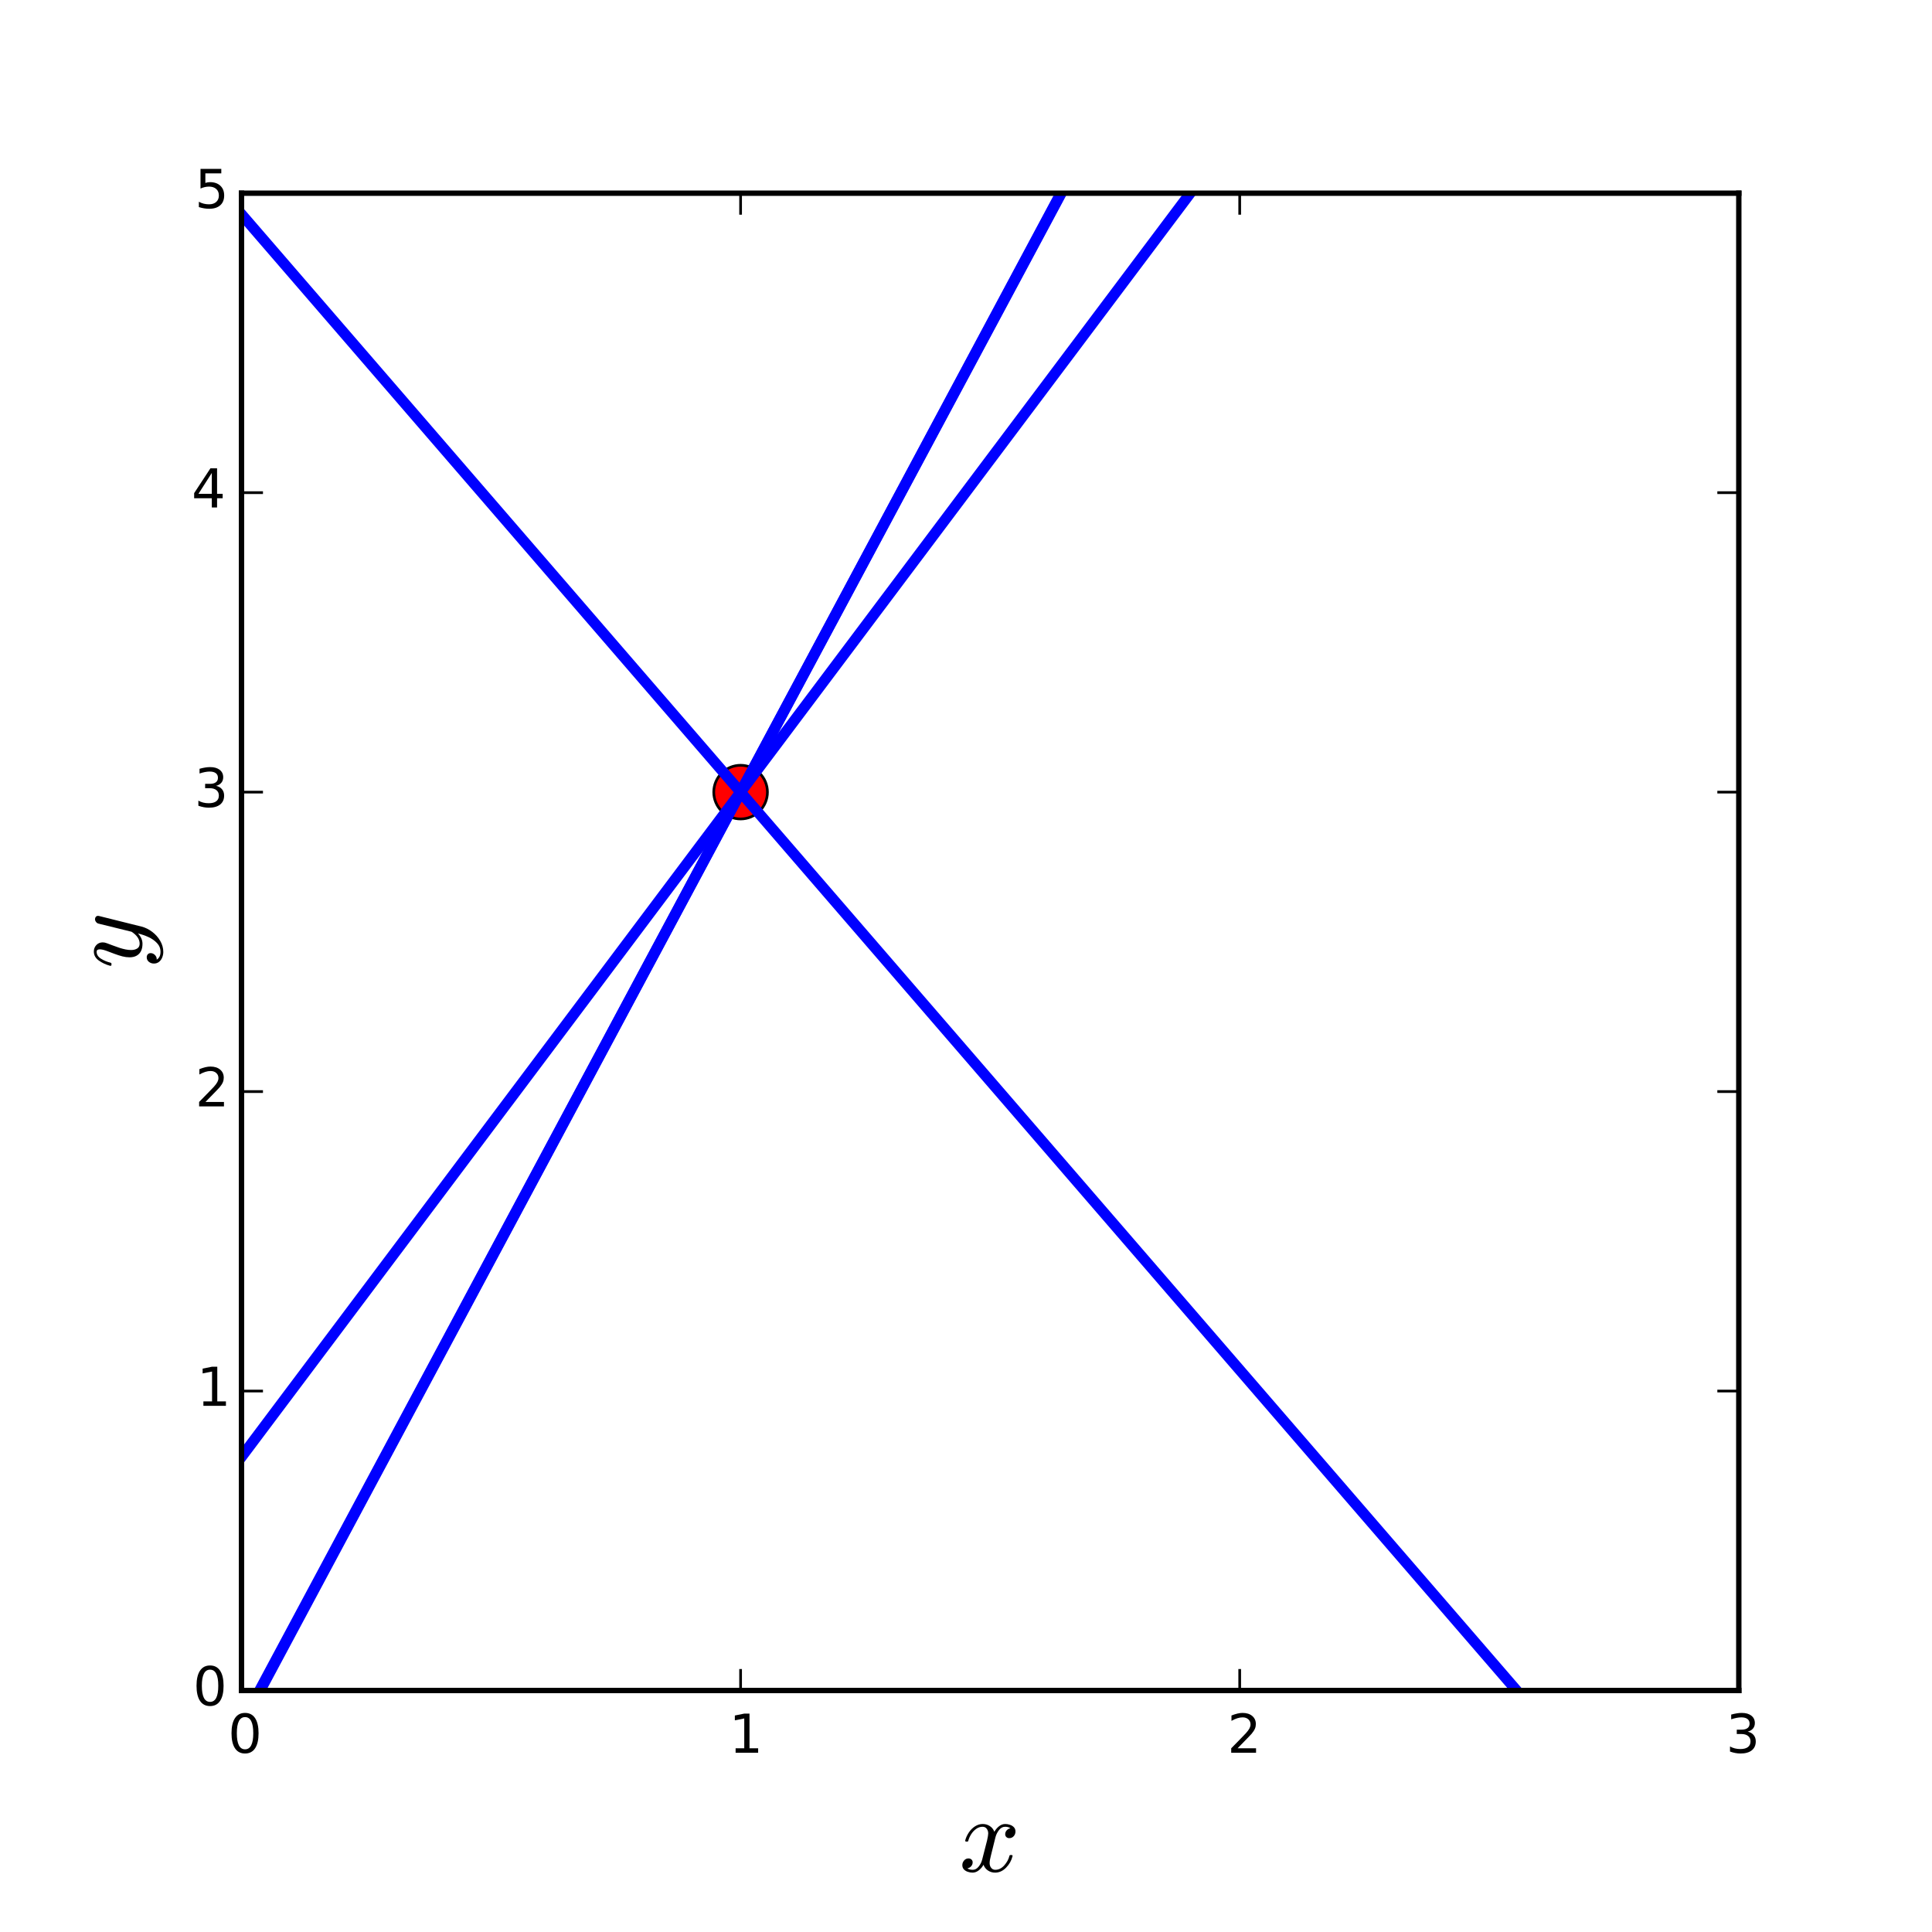
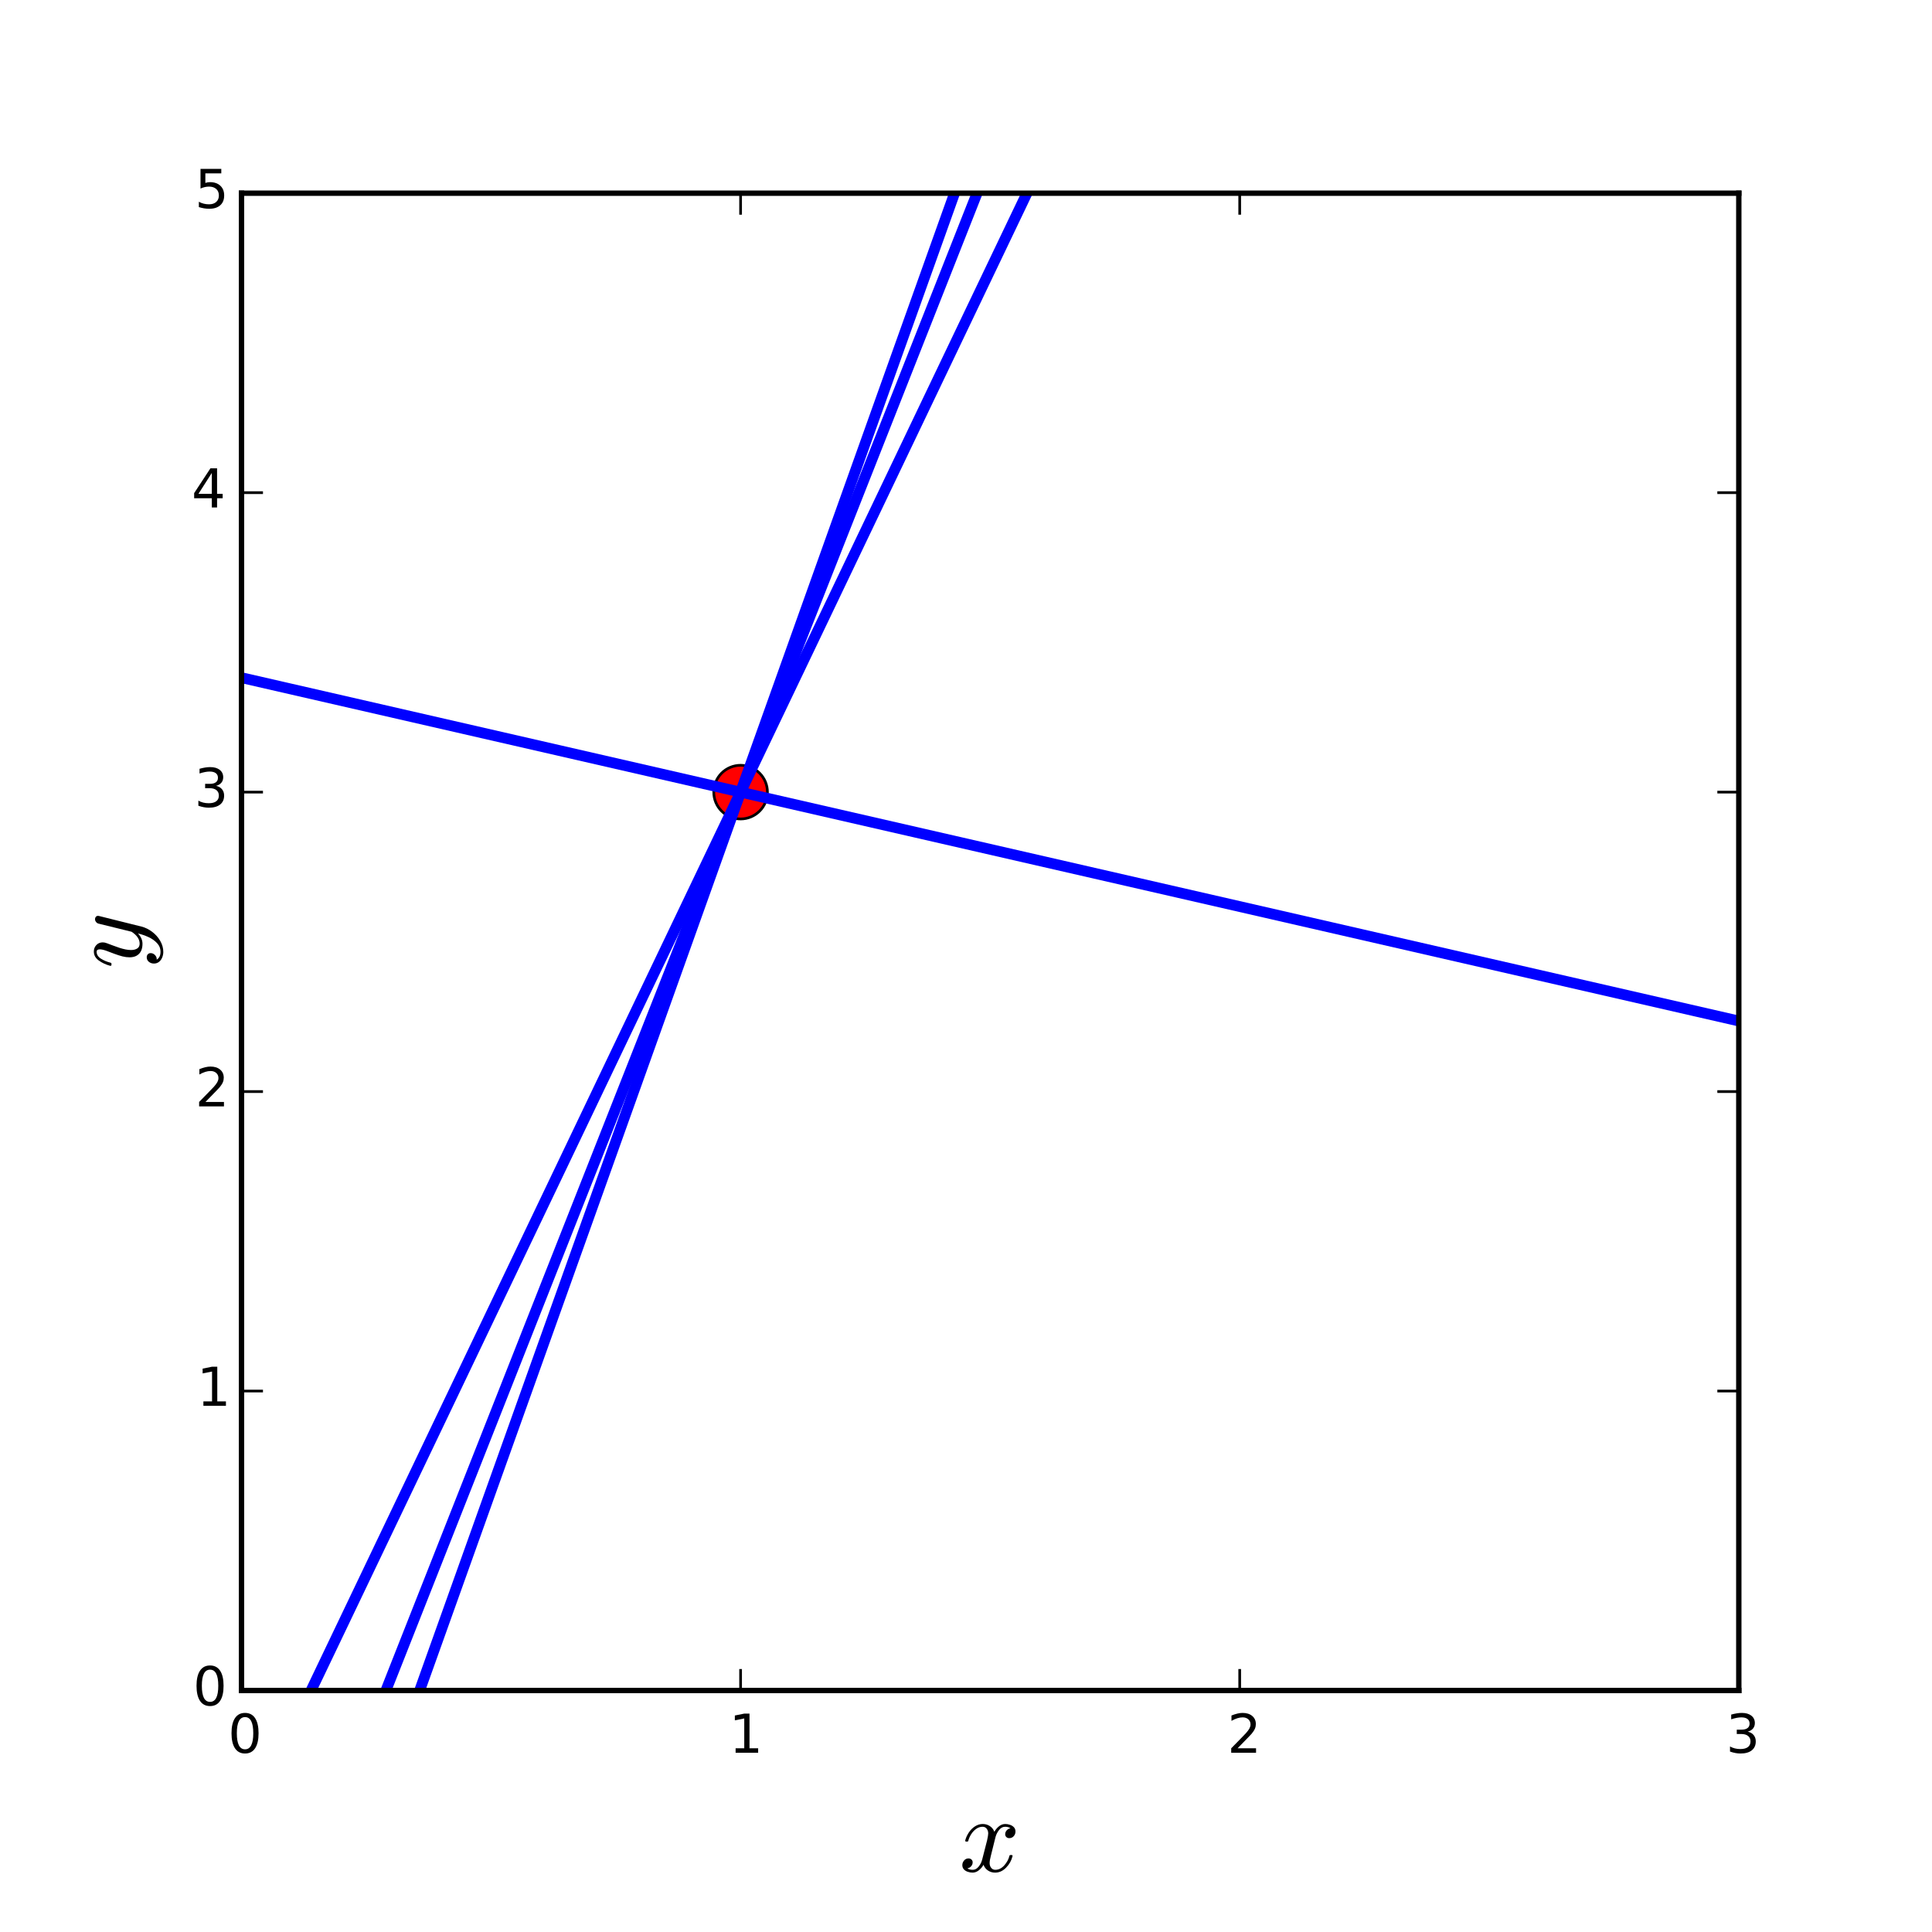
<svg xmlns="http://www.w3.org/2000/svg" xmlns:xlink="http://www.w3.org/1999/xlink" height="360pt" version="1.1" viewBox="0 0 360 360" width="360pt">
  <defs>
    <style type="text/css">
*{stroke-linecap:butt;stroke-linejoin:round;}
  </style>
  </defs>
  <g id="figure_1">
    <g id="patch_1">
      <path d=" M0 360 L360 360 L360 0 L0 0 z " style="fill:#ffffff;" />
    </g>
    <g id="axes_1">
      <g id="patch_2">
        <path d=" M45 315 L324 315 L324 36 L45 36 z " style="fill:#ffffff;" />
      </g>
      <g id="line2d_1">
        <defs>
          <path d=" M0 5 C1.326 5 2.598 4.473 3.536 3.536 C4.473 2.598 5 1.326 5 0 C5 -1.326 4.473 -2.598 3.536 -3.536 C2.598 -4.473 1.326 -5 0 -5 C-1.326 -5 -2.598 -4.473 -3.536 -3.536 C-4.473 -2.598 -5 -1.326 -5 0 C-5 1.326 -4.473 2.598 -3.536 3.536 C-2.598 4.473 -1.326 5 0 5 z " id="m8056b39326" style="stroke:#000000;stroke-width:0.5;" />
        </defs>
        <g clip-path="url(#pd0c2820aef)">
          <use style="fill:#ff0000;stroke:#000000;stroke-width:0.5;" x="138.0" xlink:href="#m8056b39326" y="147.6" />
        </g>
      </g>
      <g id="line2d_2">
-         <path clip-path="url(#pd0c2820aef)" d=" M45 271.471 L249.566 -1" style="fill:none;stroke:#0000ff;stroke-linecap:square;stroke-width:2;" />
+         <path clip-path="url(#pd0c2820aef)" d=" M45 407.919 M61.762 361 L191.088 -1" style="fill:none;stroke:#0000ff;stroke-linecap:square;stroke-width:2;" />
      </g>
      <g id="line2d_3">
-         <path clip-path="url(#pd0c2820aef)" d=" M45 321.289 L217.566 -1" style="fill:none;stroke:#0000ff;stroke-linecap:square;stroke-width:2;" />
+         <path clip-path="url(#pd0c2820aef)" d=" M45 342.112 L209.048 -1" style="fill:none;stroke:#0000ff;stroke-linecap:square;stroke-width:2;" />
      </g>
      <g id="line2d_4">
-         <path clip-path="url(#pd0c2820aef)" d=" M45 39.934 L322.33 361" style="fill:none;stroke:#0000ff;stroke-linecap:square;stroke-width:2;" />
+         <path clip-path="url(#pd0c2820aef)" d=" M45 126.276 L324 190.249" style="fill:none;stroke:#0000ff;stroke-linecap:square;stroke-width:2;" />
      </g>
      <g id="line2d_5">
-         <path clip-path="url(#pd0c2820aef)" d=" M45 321.489 L217.475 -1" style="fill:none;stroke:#0000ff;stroke-linecap:square;stroke-width:2;" />
+         <path clip-path="url(#pd0c2820aef)" d=" M45 383.151 M53.746 361 L196.67 -1" style="fill:none;stroke:#0000ff;stroke-linecap:square;stroke-width:2;" />
      </g>
      <g id="patch_3">
        <path d=" M45 315 L45 36" style="fill:none;stroke:#000000;stroke-linecap:square;stroke-linejoin:miter;" />
      </g>
      <g id="patch_4">
        <path d=" M45 36 L324 36" style="fill:none;stroke:#000000;stroke-linecap:square;stroke-linejoin:miter;" />
      </g>
      <g id="patch_5">
        <path d=" M45 315 L324 315" style="fill:none;stroke:#000000;stroke-linecap:square;stroke-linejoin:miter;" />
      </g>
      <g id="patch_6">
        <path d=" M324 315 L324 36" style="fill:none;stroke:#000000;stroke-linecap:square;stroke-linejoin:miter;" />
      </g>
      <g id="matplotlib.axis_1">
        <g id="xtick_1">
          <g id="line2d_6">
            <defs>
              <path d=" M0 0 L0 -4" id="mc7db9fdffb" style="stroke:#000000;stroke-width:0.5;" />
            </defs>
            <g>
              <use style="stroke:#000000;stroke-width:0.5;" x="45.0" xlink:href="#mc7db9fdffb" y="315.0" />
            </g>
          </g>
          <g id="line2d_7">
            <defs>
              <path d=" M0 0 L0 4" id="m5a7d422ac3" style="stroke:#000000;stroke-width:0.5;" />
            </defs>
            <g>
              <use style="stroke:#000000;stroke-width:0.5;" x="45.0" xlink:href="#m5a7d422ac3" y="36.0" />
            </g>
          </g>
          <g id="text_1">
            <defs>
              <path d=" M31.781 66.406 Q24.172 66.406 20.328 58.906 Q16.5 51.422 16.5 36.375 Q16.5 21.391 20.328 13.891 Q24.172 6.391 31.781 6.391 Q39.453 6.391 43.281 13.891 Q47.125 21.391 47.125 36.375 Q47.125 51.422 43.281 58.906 Q39.453 66.406 31.781 66.406 M31.781 74.219 Q44.047 74.219 50.516 64.516 Q56.984 54.828 56.984 36.375 Q56.984 17.969 50.516 8.266 Q44.047 -1.422 31.781 -1.422 Q19.531 -1.422 13.062 8.266 Q6.594 17.969 6.594 36.375 Q6.594 54.828 13.062 64.516 Q19.531 74.219 31.781 74.219" id="BitstreamVeraSans-Roman-30" />
            </defs>
            <g transform="translate(42.48047 326.5984)scale(0.1 -0.1)">
              <use xlink:href="#BitstreamVeraSans-Roman-30" />
            </g>
          </g>
        </g>
        <g id="xtick_2">
          <g id="line2d_8">
            <g>
              <use style="stroke:#000000;stroke-width:0.5;" x="138.0" xlink:href="#mc7db9fdffb" y="315.0" />
            </g>
          </g>
          <g id="line2d_9">
            <g>
              <use style="stroke:#000000;stroke-width:0.5;" x="138.0" xlink:href="#m5a7d422ac3" y="36.0" />
            </g>
          </g>
          <g id="text_2">
            <defs>
              <path d=" M12.406 8.297 L28.516 8.297 L28.516 63.922 L10.984 60.406 L10.984 69.391 L28.422 72.906 L38.281 72.906 L38.281 8.297 L54.391 8.297 L54.391 0 L12.406 0 z " id="BitstreamVeraSans-Roman-31" />
            </defs>
            <g transform="translate(135.8297 326.5984)scale(0.1 -0.1)">
              <use xlink:href="#BitstreamVeraSans-Roman-31" />
            </g>
          </g>
        </g>
        <g id="xtick_3">
          <g id="line2d_10">
            <g>
              <use style="stroke:#000000;stroke-width:0.5;" x="231.0" xlink:href="#mc7db9fdffb" y="315.0" />
            </g>
          </g>
          <g id="line2d_11">
            <g>
              <use style="stroke:#000000;stroke-width:0.5;" x="231.0" xlink:href="#m5a7d422ac3" y="36.0" />
            </g>
          </g>
          <g id="text_3">
            <defs>
              <path d=" M19.188 8.297 L53.609 8.297 L53.609 0 L7.328 0 L7.328 8.297 Q12.938 14.109 22.625 23.891 Q32.328 33.688 34.812 36.531 Q39.547 41.844 41.422 45.531 Q43.312 49.219 43.312 52.781 Q43.312 58.594 39.234 62.25 Q35.156 65.922 28.609 65.922 Q23.969 65.922 18.812 64.312 Q13.672 62.703 7.812 59.422 L7.812 69.391 Q13.766 71.781 18.938 73 Q24.125 74.219 28.422 74.219 Q39.75 74.219 46.484 68.547 Q53.219 62.891 53.219 53.422 Q53.219 48.922 51.531 44.891 Q49.859 40.875 45.406 35.406 Q44.188 33.984 37.641 27.219 Q31.109 20.453 19.188 8.297" id="BitstreamVeraSans-Roman-32" />
            </defs>
            <g transform="translate(228.6859 326.5984)scale(0.1 -0.1)">
              <use xlink:href="#BitstreamVeraSans-Roman-32" />
            </g>
          </g>
        </g>
        <g id="xtick_4">
          <g id="line2d_12">
            <g>
              <use style="stroke:#000000;stroke-width:0.5;" x="324.0" xlink:href="#mc7db9fdffb" y="315.0" />
            </g>
          </g>
          <g id="line2d_13">
            <g>
              <use style="stroke:#000000;stroke-width:0.5;" x="324.0" xlink:href="#m5a7d422ac3" y="36.0" />
            </g>
          </g>
          <g id="text_4">
            <defs>
              <path d=" M40.578 39.312 Q47.656 37.797 51.625 33 Q55.609 28.219 55.609 21.188 Q55.609 10.406 48.188 4.484 Q40.766 -1.422 27.094 -1.422 Q22.516 -1.422 17.656 -0.516 Q12.797 0.391 7.625 2.203 L7.625 11.719 Q11.719 9.328 16.594 8.109 Q21.484 6.891 26.812 6.891 Q36.078 6.891 40.938 10.547 Q45.797 14.203 45.797 21.188 Q45.797 27.641 41.281 31.266 Q36.766 34.906 28.719 34.906 L20.219 34.906 L20.219 43.016 L29.109 43.016 Q36.375 43.016 40.234 45.922 Q44.094 48.828 44.094 54.297 Q44.094 59.906 40.109 62.906 Q36.141 65.922 28.719 65.922 Q24.656 65.922 20.016 65.031 Q15.375 64.156 9.812 62.312 L9.812 71.094 Q15.438 72.656 20.344 73.438 Q25.25 74.219 29.594 74.219 Q40.828 74.219 47.359 69.109 Q53.906 64.016 53.906 55.328 Q53.906 49.266 50.438 45.094 Q46.969 40.922 40.578 39.312" id="BitstreamVeraSans-Roman-33" />
            </defs>
            <g transform="translate(321.6008 326.5984)scale(0.1 -0.1)">
              <use xlink:href="#BitstreamVeraSans-Roman-33" />
            </g>
          </g>
        </g>
        <g id="text_5">
          <defs>
            <path d=" M7.812 2.875 Q9.578 1.516 12.797 1.516 Q15.922 1.516 18.312 4.516 Q20.703 7.516 21.578 11.078 L26.125 28.812 Q27.203 33.641 27.203 35.406 Q27.203 37.891 25.812 39.75 Q24.422 41.609 21.922 41.609 Q18.75 41.609 15.969 39.625 Q13.188 37.641 11.281 34.594 Q9.375 31.547 8.594 28.422 Q8.406 27.781 7.812 27.781 L6.594 27.781 Q5.812 27.781 5.812 28.719 L5.812 29 Q6.781 32.719 9.125 36.25 Q11.469 39.797 14.859 41.984 Q18.266 44.188 22.125 44.188 Q25.781 44.188 28.734 42.234 Q31.688 40.281 32.906 36.922 Q34.625 39.984 37.281 42.078 Q39.938 44.188 43.109 44.188 Q45.266 44.188 47.5 43.422 Q49.75 42.672 51.172 41.109 Q52.594 39.547 52.594 37.203 Q52.594 34.672 50.953 32.828 Q49.312 31 46.781 31 Q45.172 31 44.094 32.031 Q43.016 33.062 43.016 34.625 Q43.016 36.719 44.453 38.297 Q45.906 39.891 47.906 40.188 Q46.094 41.609 42.922 41.609 Q39.703 41.609 37.328 38.625 Q34.969 35.641 33.984 31.984 L29.594 14.312 Q28.516 10.297 28.516 7.719 Q28.516 5.172 29.953 3.344 Q31.391 1.516 33.797 1.516 Q38.484 1.516 42.156 5.641 Q45.844 9.766 47.016 14.703 Q47.219 15.281 47.797 15.281 L49.031 15.281 Q49.422 15.281 49.656 15.016 Q49.906 14.75 49.906 14.406 Q49.906 14.312 49.812 14.109 Q48.391 8.156 43.844 3.516 Q39.312 -1.125 33.594 -1.125 Q29.938 -1.125 26.984 0.844 Q24.031 2.828 22.797 6.203 Q21.234 3.266 18.469 1.062 Q15.719 -1.125 12.594 -1.125 Q10.453 -1.125 8.172 -0.359 Q5.906 0.391 4.484 1.953 Q3.078 3.516 3.078 5.906 Q3.078 8.25 4.703 10.172 Q6.344 12.109 8.797 12.109 Q10.453 12.109 11.578 11.109 Q12.703 10.109 12.703 8.5 Q12.703 6.391 11.297 4.828 Q9.906 3.266 7.812 2.875" id="Cmmi10-78" />
          </defs>
          <g transform="translate(178.7 348.875)scale(0.2 -0.2)">
            <use transform="translate(0.0 0.8125)" xlink:href="#Cmmi10-78" />
          </g>
        </g>
      </g>
      <g id="matplotlib.axis_2">
        <g id="ytick_1">
          <g id="line2d_14">
            <defs>
              <path d=" M0 0 L4 0" id="md7965d1ba0" style="stroke:#000000;stroke-width:0.5;" />
            </defs>
            <g>
              <use style="stroke:#000000;stroke-width:0.5;" x="45.0" xlink:href="#md7965d1ba0" y="315.0" />
            </g>
          </g>
          <g id="line2d_15">
            <defs>
              <path d=" M0 0 L-4 0" id="md9a1c1a7cd" style="stroke:#000000;stroke-width:0.5;" />
            </defs>
            <g>
              <use style="stroke:#000000;stroke-width:0.5;" x="324.0" xlink:href="#md9a1c1a7cd" y="315.0" />
            </g>
          </g>
          <g id="text_6">
            <g transform="translate(35.96094 317.7594)scale(0.1 -0.1)">
              <use xlink:href="#BitstreamVeraSans-Roman-30" />
            </g>
          </g>
        </g>
        <g id="ytick_2">
          <g id="line2d_16">
            <g>
              <use style="stroke:#000000;stroke-width:0.5;" x="45.0" xlink:href="#md7965d1ba0" y="259.2" />
            </g>
          </g>
          <g id="line2d_17">
            <g>
              <use style="stroke:#000000;stroke-width:0.5;" x="324.0" xlink:href="#md9a1c1a7cd" y="259.2" />
            </g>
          </g>
          <g id="text_7">
            <g transform="translate(36.65937 261.9594)scale(0.1 -0.1)">
              <use xlink:href="#BitstreamVeraSans-Roman-31" />
            </g>
          </g>
        </g>
        <g id="ytick_3">
          <g id="line2d_18">
            <g>
              <use style="stroke:#000000;stroke-width:0.5;" x="45.0" xlink:href="#md7965d1ba0" y="203.4" />
            </g>
          </g>
          <g id="line2d_19">
            <g>
              <use style="stroke:#000000;stroke-width:0.5;" x="324.0" xlink:href="#md9a1c1a7cd" y="203.4" />
            </g>
          </g>
          <g id="text_8">
            <g transform="translate(36.37188 206.1594)scale(0.1 -0.1)">
              <use xlink:href="#BitstreamVeraSans-Roman-32" />
            </g>
          </g>
        </g>
        <g id="ytick_4">
          <g id="line2d_20">
            <g>
              <use style="stroke:#000000;stroke-width:0.5;" x="45.0" xlink:href="#md7965d1ba0" y="147.6" />
            </g>
          </g>
          <g id="line2d_21">
            <g>
              <use style="stroke:#000000;stroke-width:0.5;" x="324.0" xlink:href="#md9a1c1a7cd" y="147.6" />
            </g>
          </g>
          <g id="text_9">
            <g transform="translate(36.20156 150.3594)scale(0.1 -0.1)">
              <use xlink:href="#BitstreamVeraSans-Roman-33" />
            </g>
          </g>
        </g>
        <g id="ytick_5">
          <g id="line2d_22">
            <g>
              <use style="stroke:#000000;stroke-width:0.5;" x="45.0" xlink:href="#md7965d1ba0" y="91.8" />
            </g>
          </g>
          <g id="line2d_23">
            <g>
              <use style="stroke:#000000;stroke-width:0.5;" x="324.0" xlink:href="#md9a1c1a7cd" y="91.8" />
            </g>
          </g>
          <g id="text_10">
            <defs>
              <path d=" M37.797 64.312 L12.891 25.391 L37.797 25.391 z  M35.203 72.906 L47.609 72.906 L47.609 25.391 L58.016 25.391 L58.016 17.188 L47.609 17.188 L47.609 0 L37.797 0 L37.797 17.188 L4.891 17.188 L4.891 26.703 z " id="BitstreamVeraSans-Roman-34" />
            </defs>
            <g transform="translate(35.6875 94.55938)scale(0.1 -0.1)">
              <use xlink:href="#BitstreamVeraSans-Roman-34" />
            </g>
          </g>
        </g>
        <g id="ytick_6">
          <g id="line2d_24">
            <g>
              <use style="stroke:#000000;stroke-width:0.5;" x="45.0" xlink:href="#md7965d1ba0" y="36.0" />
            </g>
          </g>
          <g id="line2d_25">
            <g>
              <use style="stroke:#000000;stroke-width:0.5;" x="324.0" xlink:href="#md9a1c1a7cd" y="36.0" />
            </g>
          </g>
          <g id="text_11">
            <defs>
              <path d=" M10.797 72.906 L49.516 72.906 L49.516 64.594 L19.828 64.594 L19.828 46.734 Q21.969 47.469 24.109 47.828 Q26.266 48.188 28.422 48.188 Q40.625 48.188 47.75 41.5 Q54.891 34.812 54.891 23.391 Q54.891 11.625 47.562 5.094 Q40.234 -1.422 26.906 -1.422 Q22.312 -1.422 17.547 -0.641 Q12.797 0.141 7.719 1.703 L7.719 11.625 Q12.109 9.234 16.797 8.062 Q21.484 6.891 26.703 6.891 Q35.156 6.891 40.078 11.328 Q45.016 15.766 45.016 23.391 Q45.016 31 40.078 35.438 Q35.156 39.891 26.703 39.891 Q22.75 39.891 18.812 39.016 Q14.891 38.141 10.797 36.281 z " id="BitstreamVeraSans-Roman-35" />
            </defs>
            <g transform="translate(36.28281 38.75937)scale(0.1 -0.1)">
              <use xlink:href="#BitstreamVeraSans-Roman-35" />
            </g>
          </g>
        </g>
        <g id="text_12">
          <defs>
            <path d=" M8.406 -14.312 Q10.5 -17.922 15.719 -17.922 Q20.453 -17.922 23.922 -14.594 Q27.391 -11.281 29.516 -6.562 Q31.641 -1.859 32.812 3.078 Q28.375 -1.125 23.188 -1.125 Q19.234 -1.125 16.453 0.234 Q13.672 1.609 12.125 4.312 Q10.594 7.031 10.594 10.891 Q10.594 14.156 11.469 17.594 Q12.359 21.047 13.938 25.266 Q15.531 29.5 16.703 32.625 Q18.016 36.281 18.016 38.625 Q18.016 41.609 15.828 41.609 Q11.859 41.609 9.297 37.531 Q6.734 33.453 5.516 28.422 Q5.328 27.781 4.688 27.781 L3.516 27.781 Q2.688 27.781 2.688 28.719 L2.688 29 Q4.297 34.969 7.609 39.578 Q10.938 44.188 16.016 44.188 Q19.578 44.188 22.047 41.844 Q24.516 39.5 24.516 35.891 Q24.516 34.031 23.688 31.984 Q23.25 30.766 21.688 26.656 Q20.125 22.562 19.281 19.875 Q18.453 17.188 17.922 14.594 Q17.391 12.016 17.391 9.422 Q17.391 6.109 18.797 3.812 Q20.219 1.516 23.297 1.516 Q29.5 1.516 34.422 9.078 L42 39.891 Q42.328 41.219 43.547 42.156 Q44.781 43.109 46.188 43.109 Q47.406 43.109 48.312 42.328 Q49.219 41.547 49.219 40.281 Q49.219 39.703 49.125 39.5 L39.203 -0.297 Q37.891 -5.422 34.375 -10.109 Q30.859 -14.797 25.906 -17.656 Q20.953 -20.516 15.578 -20.516 Q12.984 -20.516 10.438 -19.5 Q7.906 -18.5 6.344 -16.5 Q4.781 -14.5 4.781 -11.812 Q4.781 -9.078 6.391 -7.078 Q8.016 -5.078 10.688 -5.078 Q12.312 -5.078 13.406 -6.078 Q14.5 -7.078 14.5 -8.688 Q14.5 -10.984 12.781 -12.688 Q11.078 -14.406 8.797 -14.406 Q8.688 -14.359 8.594 -14.328 Q8.5 -14.312 8.406 -14.312" id="Cmmi10-79" />
          </defs>
          <g transform="translate(26.4875 180.5)rotate(-90.0)scale(0.2 -0.2)">
            <use transform="translate(0.0 0.8125)" xlink:href="#Cmmi10-79" />
          </g>
        </g>
      </g>
    </g>
  </g>
  <defs>
    <clipPath id="pd0c2820aef">
      <rect height="279.0" width="279.0" x="45.0" y="36.0" />
    </clipPath>
  </defs>
</svg>
